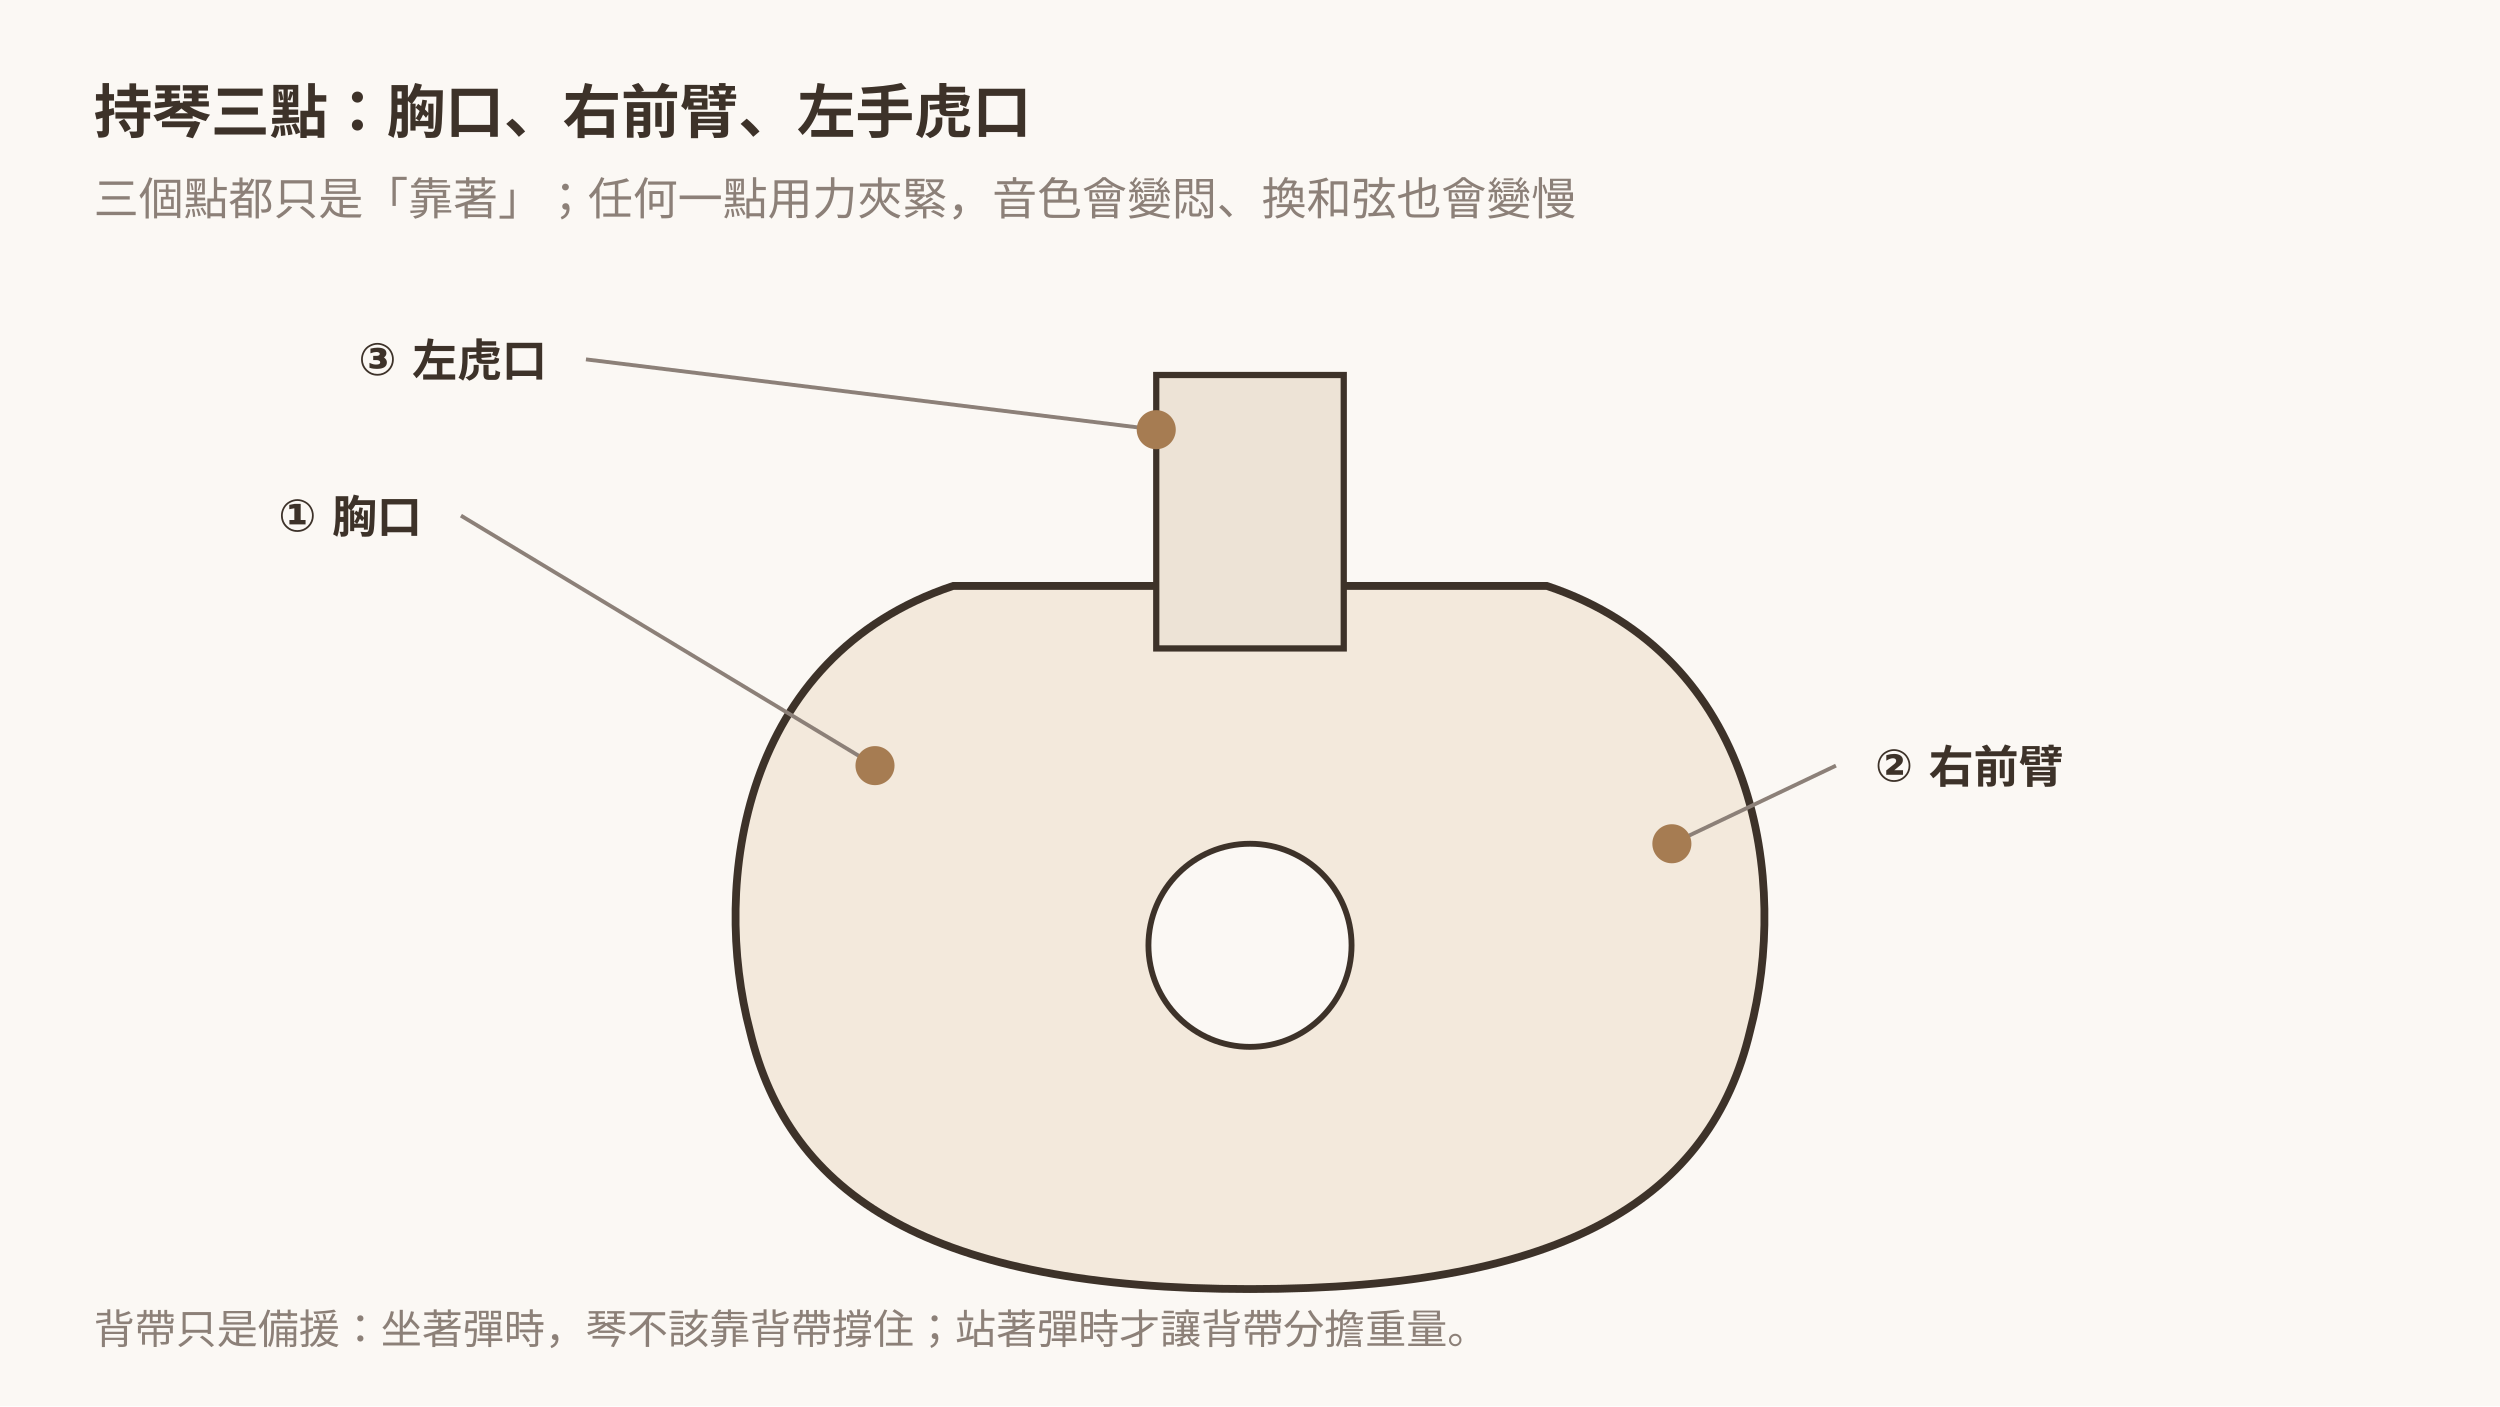
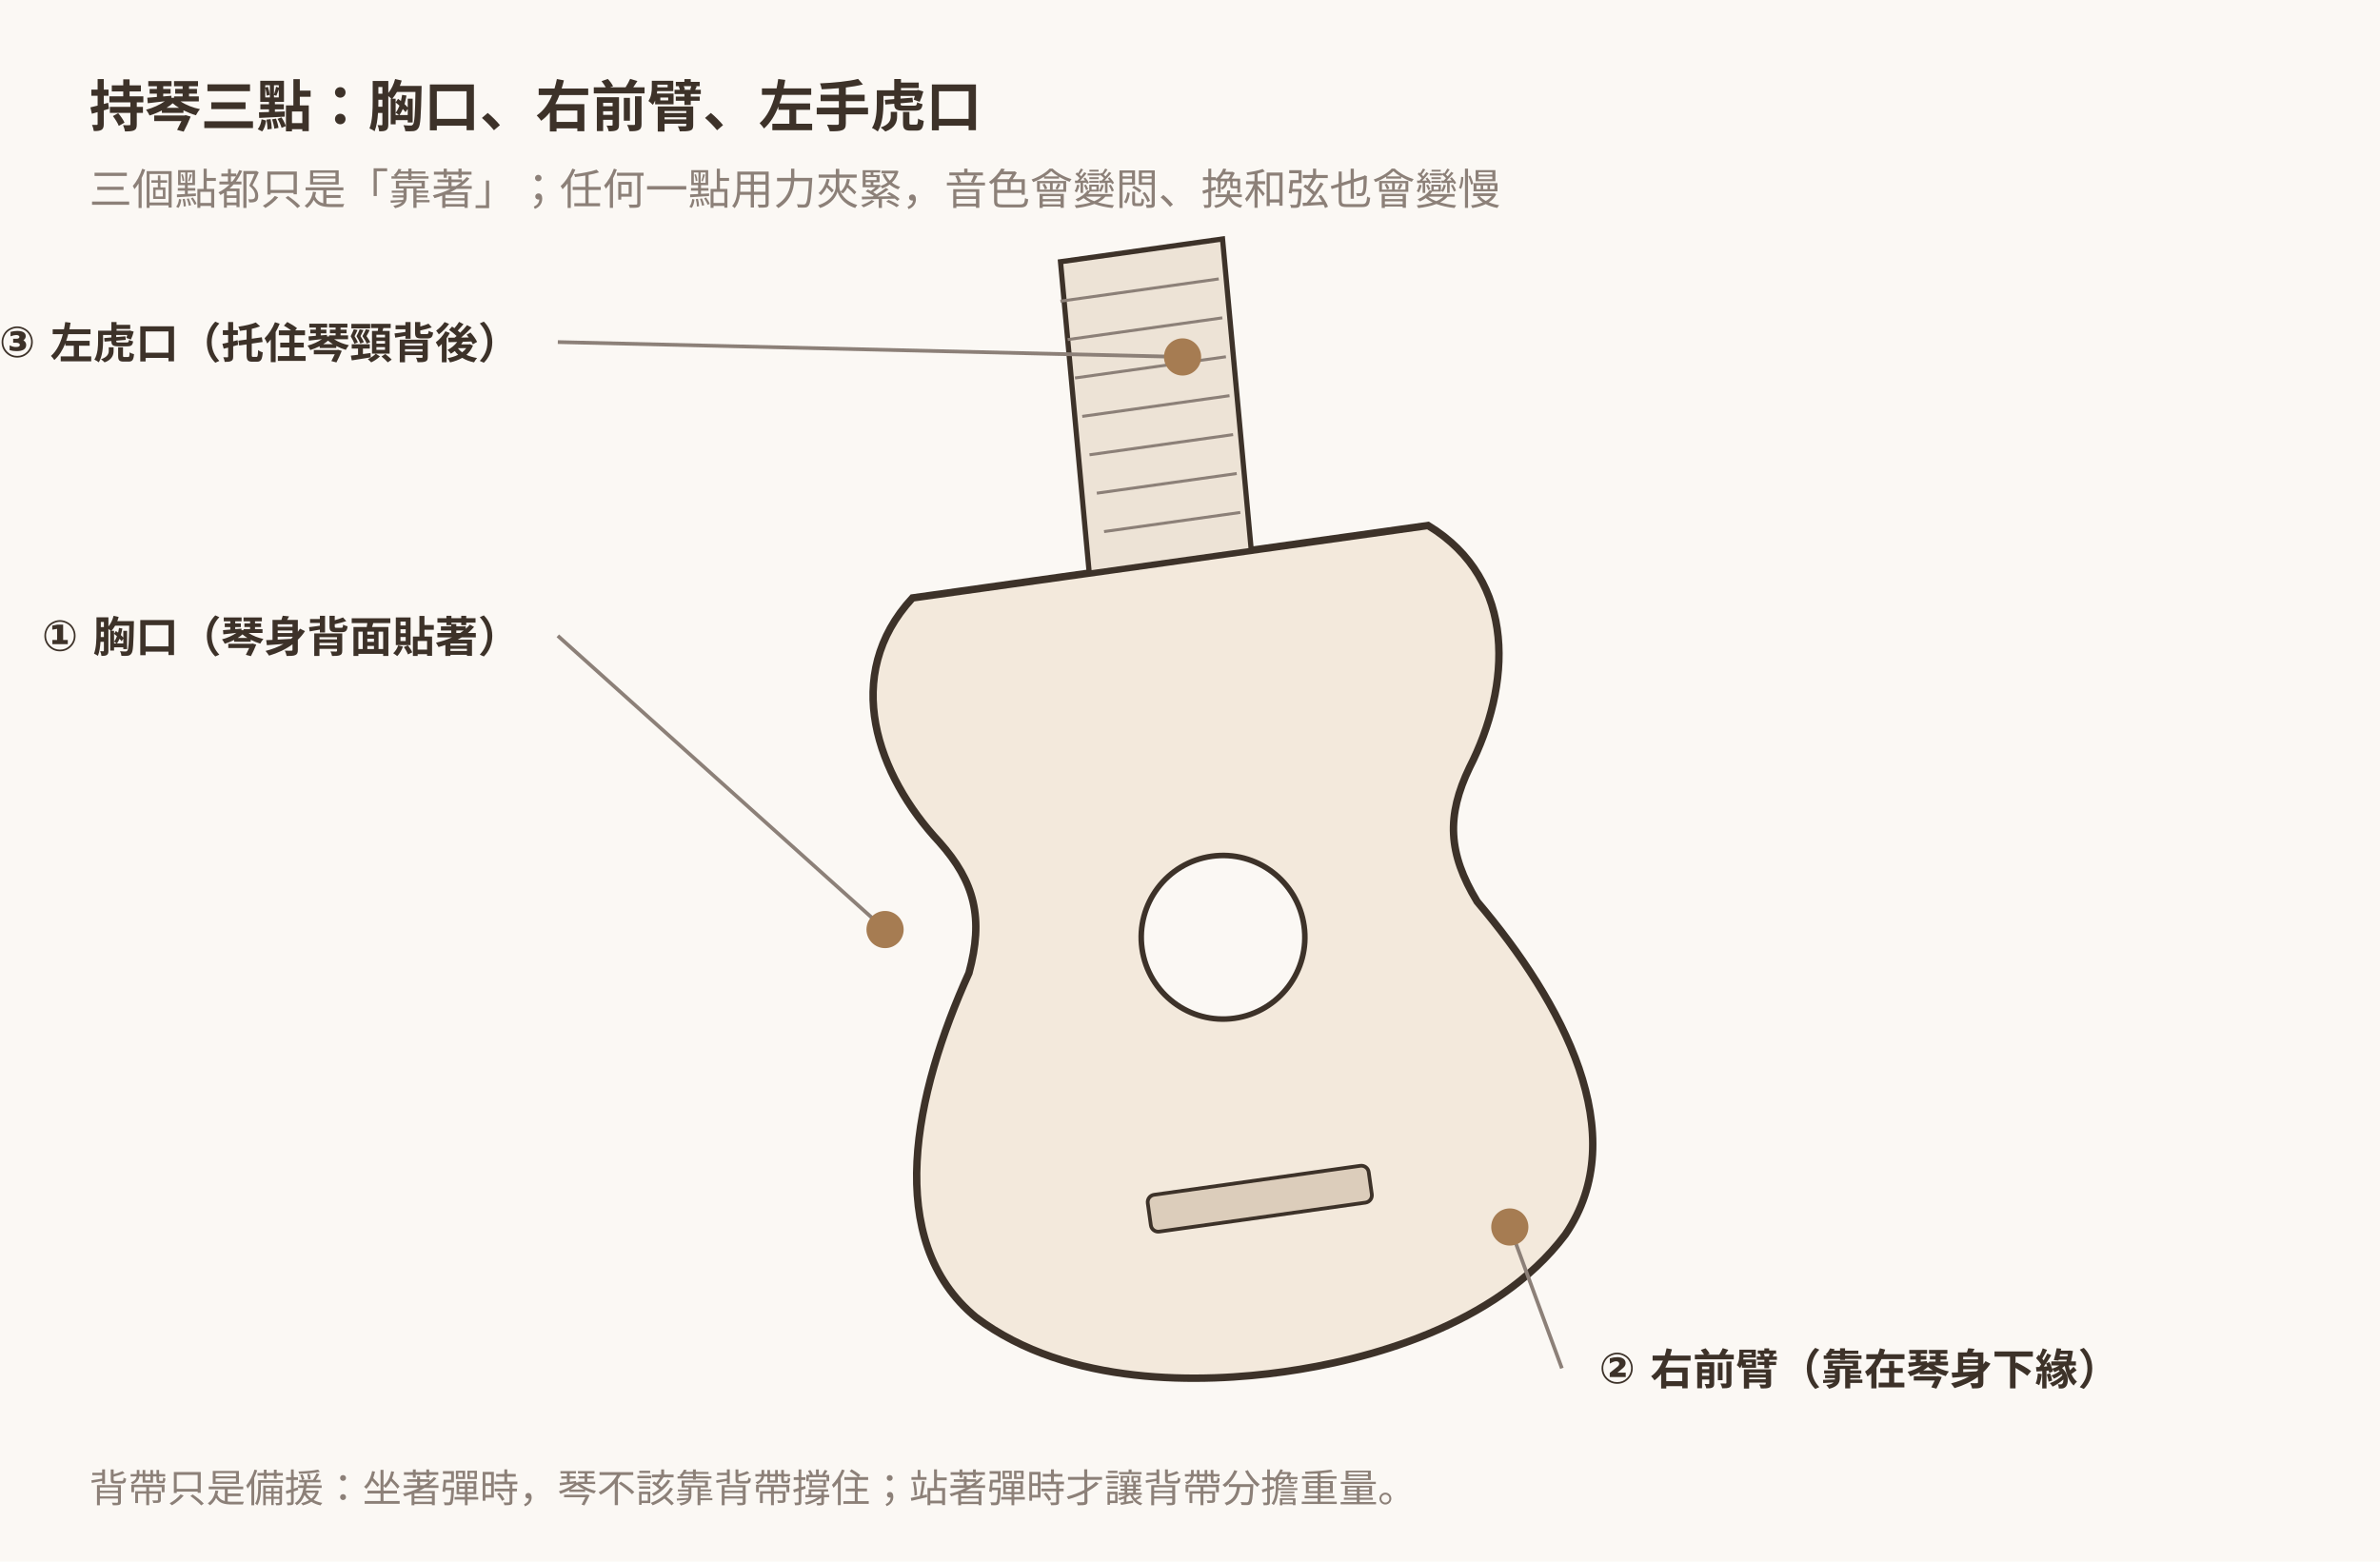
- <svg xmlns="http://www.w3.org/2000/svg" viewBox="0 0 640 360" role="img" aria-label="持琴的三個支撐點">
-   <rect width="640" height="360" fill="#FBF8F4" />
+ <svg xmlns="http://www.w3.org/2000/svg" viewBox="0 0 640 420" role="img" aria-label="持琴的三個支撐點">
+   <rect width="640" height="420" fill="#FBF8F4" />
  <text x="24" y="34" font-family="'Noto Sans TC','PingFang TC','Microsoft JhengHei',system-ui,sans-serif" font-size="15" fill="#3D3229" text-anchor="start" font-weight="700">持琴三點：胸口、右前臂、左手虎口</text>
  <text x="24" y="55" font-family="'Noto Sans TC','PingFang TC','Microsoft JhengHei',system-ui,sans-serif" font-size="11.5" fill="#8C8078" text-anchor="start">三個點都只是「靠著」；任何一點用力夾緊，音色會變悶、換和弦也會變慢</text>
-   <path d="M244 150 C190 168 182 226 192 264 C202 306 238 330 320 330 C402 330 438 306 448 264 C458 226 450 168 396 150 Z" fill="#F3E9DC" stroke="#3D3229" stroke-width="2" />
-   <rect x="296" y="96" width="48" height="70" fill="#EDE3D6" stroke="#3D3229" stroke-width="1.6" />
-   <circle cx="320" cy="242" r="26" fill="#FBF8F4" stroke="#3D3229" stroke-width="1.5" />
-   <path d="M224 196 L118 132" stroke="#8C8078" stroke-width="1" fill="none" />
-   <circle cx="224" cy="196" r="5" fill="#A67C52" />
-   <text x="108" y="136" font-family="'Noto Sans TC','PingFang TC','Microsoft JhengHei',system-ui,sans-serif" font-size="11.5" fill="#3D3229" text-anchor="end" font-weight="700">① 胸口</text>
-   <path d="M428 216 L470 196" stroke="#8C8078" stroke-width="1" fill="none" />
-   <circle cx="428" cy="216" r="5" fill="#A67C52" />
-   <text x="480" y="200" font-family="'Noto Sans TC','PingFang TC','Microsoft JhengHei',system-ui,sans-serif" font-size="11.5" fill="#3D3229" text-anchor="start" font-weight="700">② 右前臂</text>
-   <path d="M296 110 L150 92" stroke="#8C8078" stroke-width="1" fill="none" />
-   <circle cx="296" cy="110" r="5" fill="#A67C52" />
-   <text x="140" y="96" font-family="'Noto Sans TC','PingFang TC','Microsoft JhengHei',system-ui,sans-serif" font-size="11.5" fill="#3D3229" text-anchor="end" font-weight="700">③ 左虎口</text>
-   <text x="24" y="344" font-family="'Noto Sans TC','PingFang TC','Microsoft JhengHei',system-ui,sans-serif" font-size="10.5" fill="#8C8078" text-anchor="start">背帶只是備援：坐著彈時，琴不該靠背帶撐住；站著彈時才讓背帶分擔重量。</text>
+   <g transform="rotate(-8 330 260)">
+     <path d="M260 150 C238 168 244 196 258 216 C266 228 267 238 261 252 C242 282 228 320 250 344 C272 366 308 370 330 370 C352 370 388 366 410 344 C432 320 418 282 399 252 C393 238 394 228 402 216 C416 196 422 168 400 150 Z" fill="#F3E9DC" stroke="#3D3229" stroke-width="2" />
+     <path d="M308 150 L352 150 L356 66 L312 66 Z" fill="#EDE3D6" stroke="#3D3229" stroke-width="1.4" />
+     <line x1="310.5" y1="76.5" x2="353.5" y2="76.5" stroke="#8C8078" stroke-width="0.8" />
+     <line x1="311.0" y1="87.0" x2="353.0" y2="87.0" stroke="#8C8078" stroke-width="0.8" />
+     <line x1="311.5" y1="97.5" x2="352.5" y2="97.5" stroke="#8C8078" stroke-width="0.8" />
+     <line x1="312.0" y1="108.0" x2="352.0" y2="108.0" stroke="#8C8078" stroke-width="0.8" />
+     <line x1="312.5" y1="118.5" x2="351.5" y2="118.5" stroke="#8C8078" stroke-width="0.8" />
+     <line x1="313.0" y1="129.0" x2="351.0" y2="129.0" stroke="#8C8078" stroke-width="0.8" />
+     <line x1="313.5" y1="139.5" x2="350.5" y2="139.5" stroke="#8C8078" stroke-width="0.8" />
+     <circle cx="330" cy="252" r="22" fill="#FBF8F4" stroke="#3D3229" stroke-width="1.5" />
+     <rect x="300" y="318" width="60" height="10" rx="2" fill="#DCCDBB" stroke="#3D3229" stroke-width="1" />
+   </g>
+   <path d="M238 250 L150 171" stroke="#8C8078" stroke-width="1" fill="none" />
+   <circle cx="238" cy="250" r="5" fill="#A67C52" />
+   <text x="140" y="175" font-family="'Noto Sans TC','PingFang TC','Microsoft JhengHei',system-ui,sans-serif" font-size="11.5" fill="#3D3229" text-anchor="end" font-weight="700">① 胸口（琴身背面貼著）</text>
+   <path d="M406 330 L420 368" stroke="#8C8078" stroke-width="1" fill="none" />
+   <circle cx="406" cy="330" r="5" fill="#A67C52" />
+   <text x="430" y="372" font-family="'Noto Sans TC','PingFang TC','Microsoft JhengHei',system-ui,sans-serif" font-size="11.5" fill="#3D3229" text-anchor="start" font-weight="700">② 右前臂（靠在琴身下緣）</text>
+   <path d="M318 96 L150 92" stroke="#8C8078" stroke-width="1" fill="none" />
+   <circle cx="318" cy="96" r="5" fill="#A67C52" />
+   <text x="140" y="96" font-family="'Noto Sans TC','PingFang TC','Microsoft JhengHei',system-ui,sans-serif" font-size="11.5" fill="#3D3229" text-anchor="end" font-weight="700">③ 左虎口（托住琴頸背後）</text>
+   <text x="24" y="404" font-family="'Noto Sans TC','PingFang TC','Microsoft JhengHei',system-ui,sans-serif" font-size="10.5" fill="#8C8078" text-anchor="start">背帶只是備援：坐著彈時，琴不該靠背帶撐住；站著彈時才讓背帶分擔重量。</text>
</svg>
